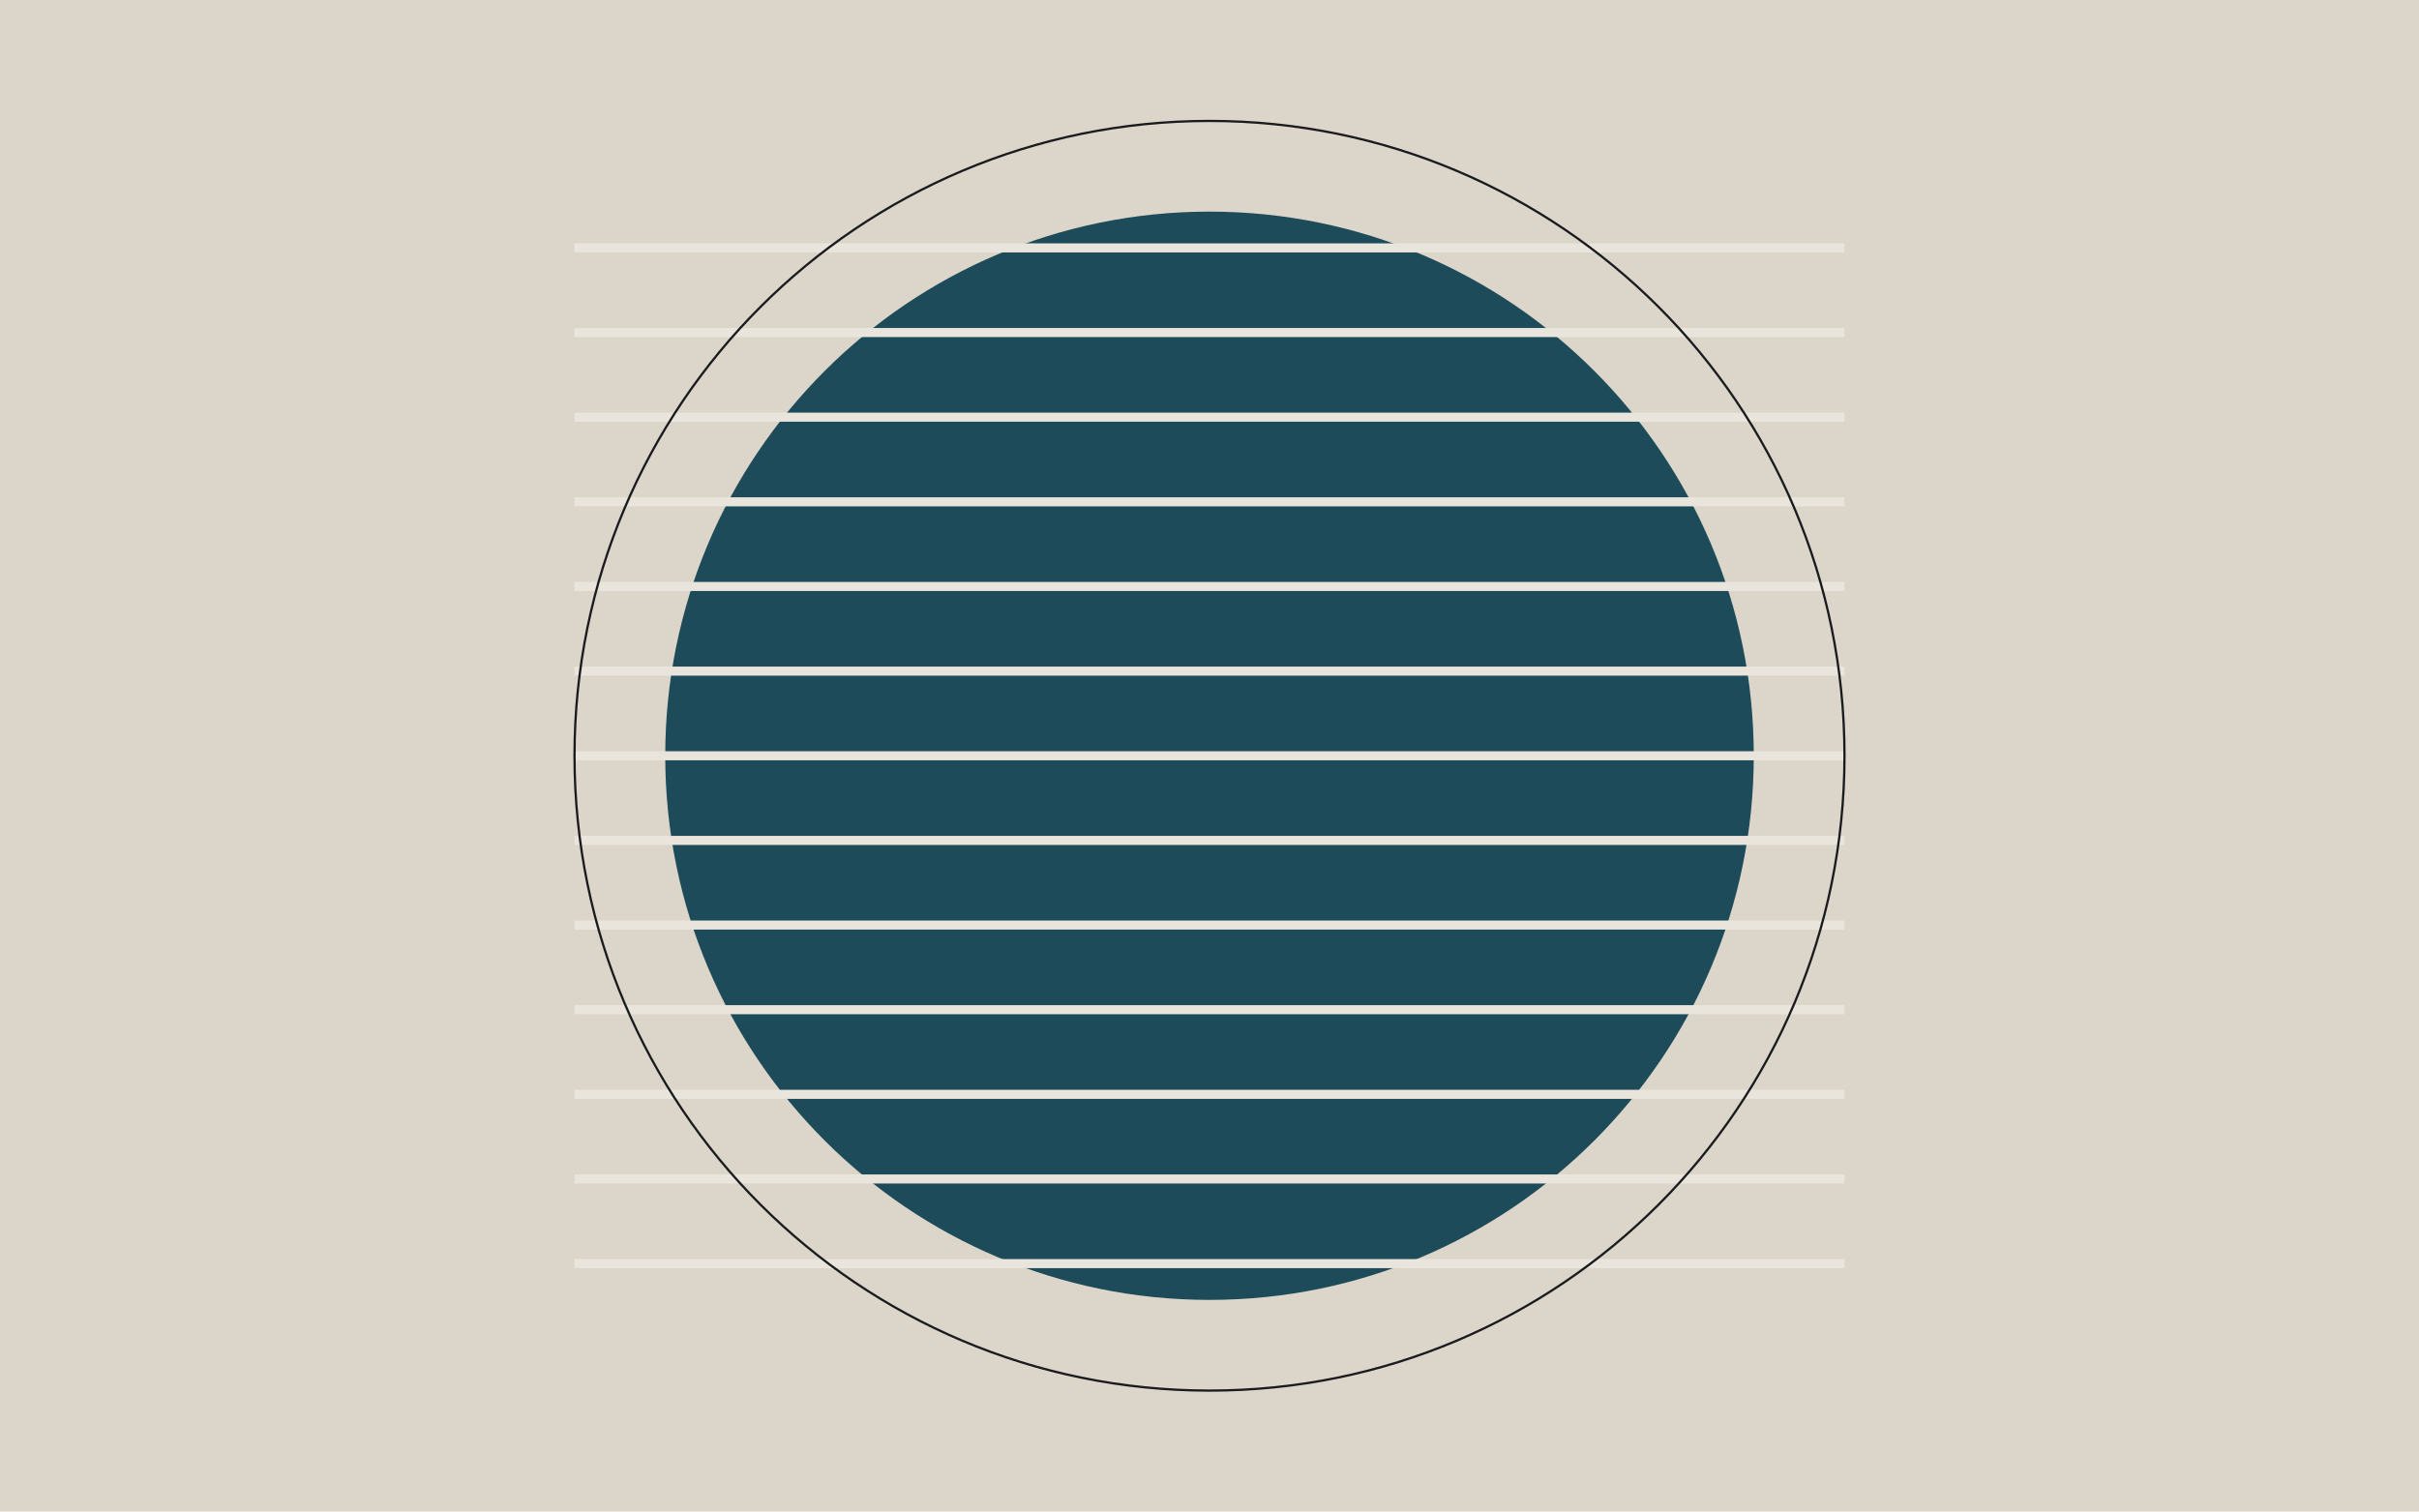
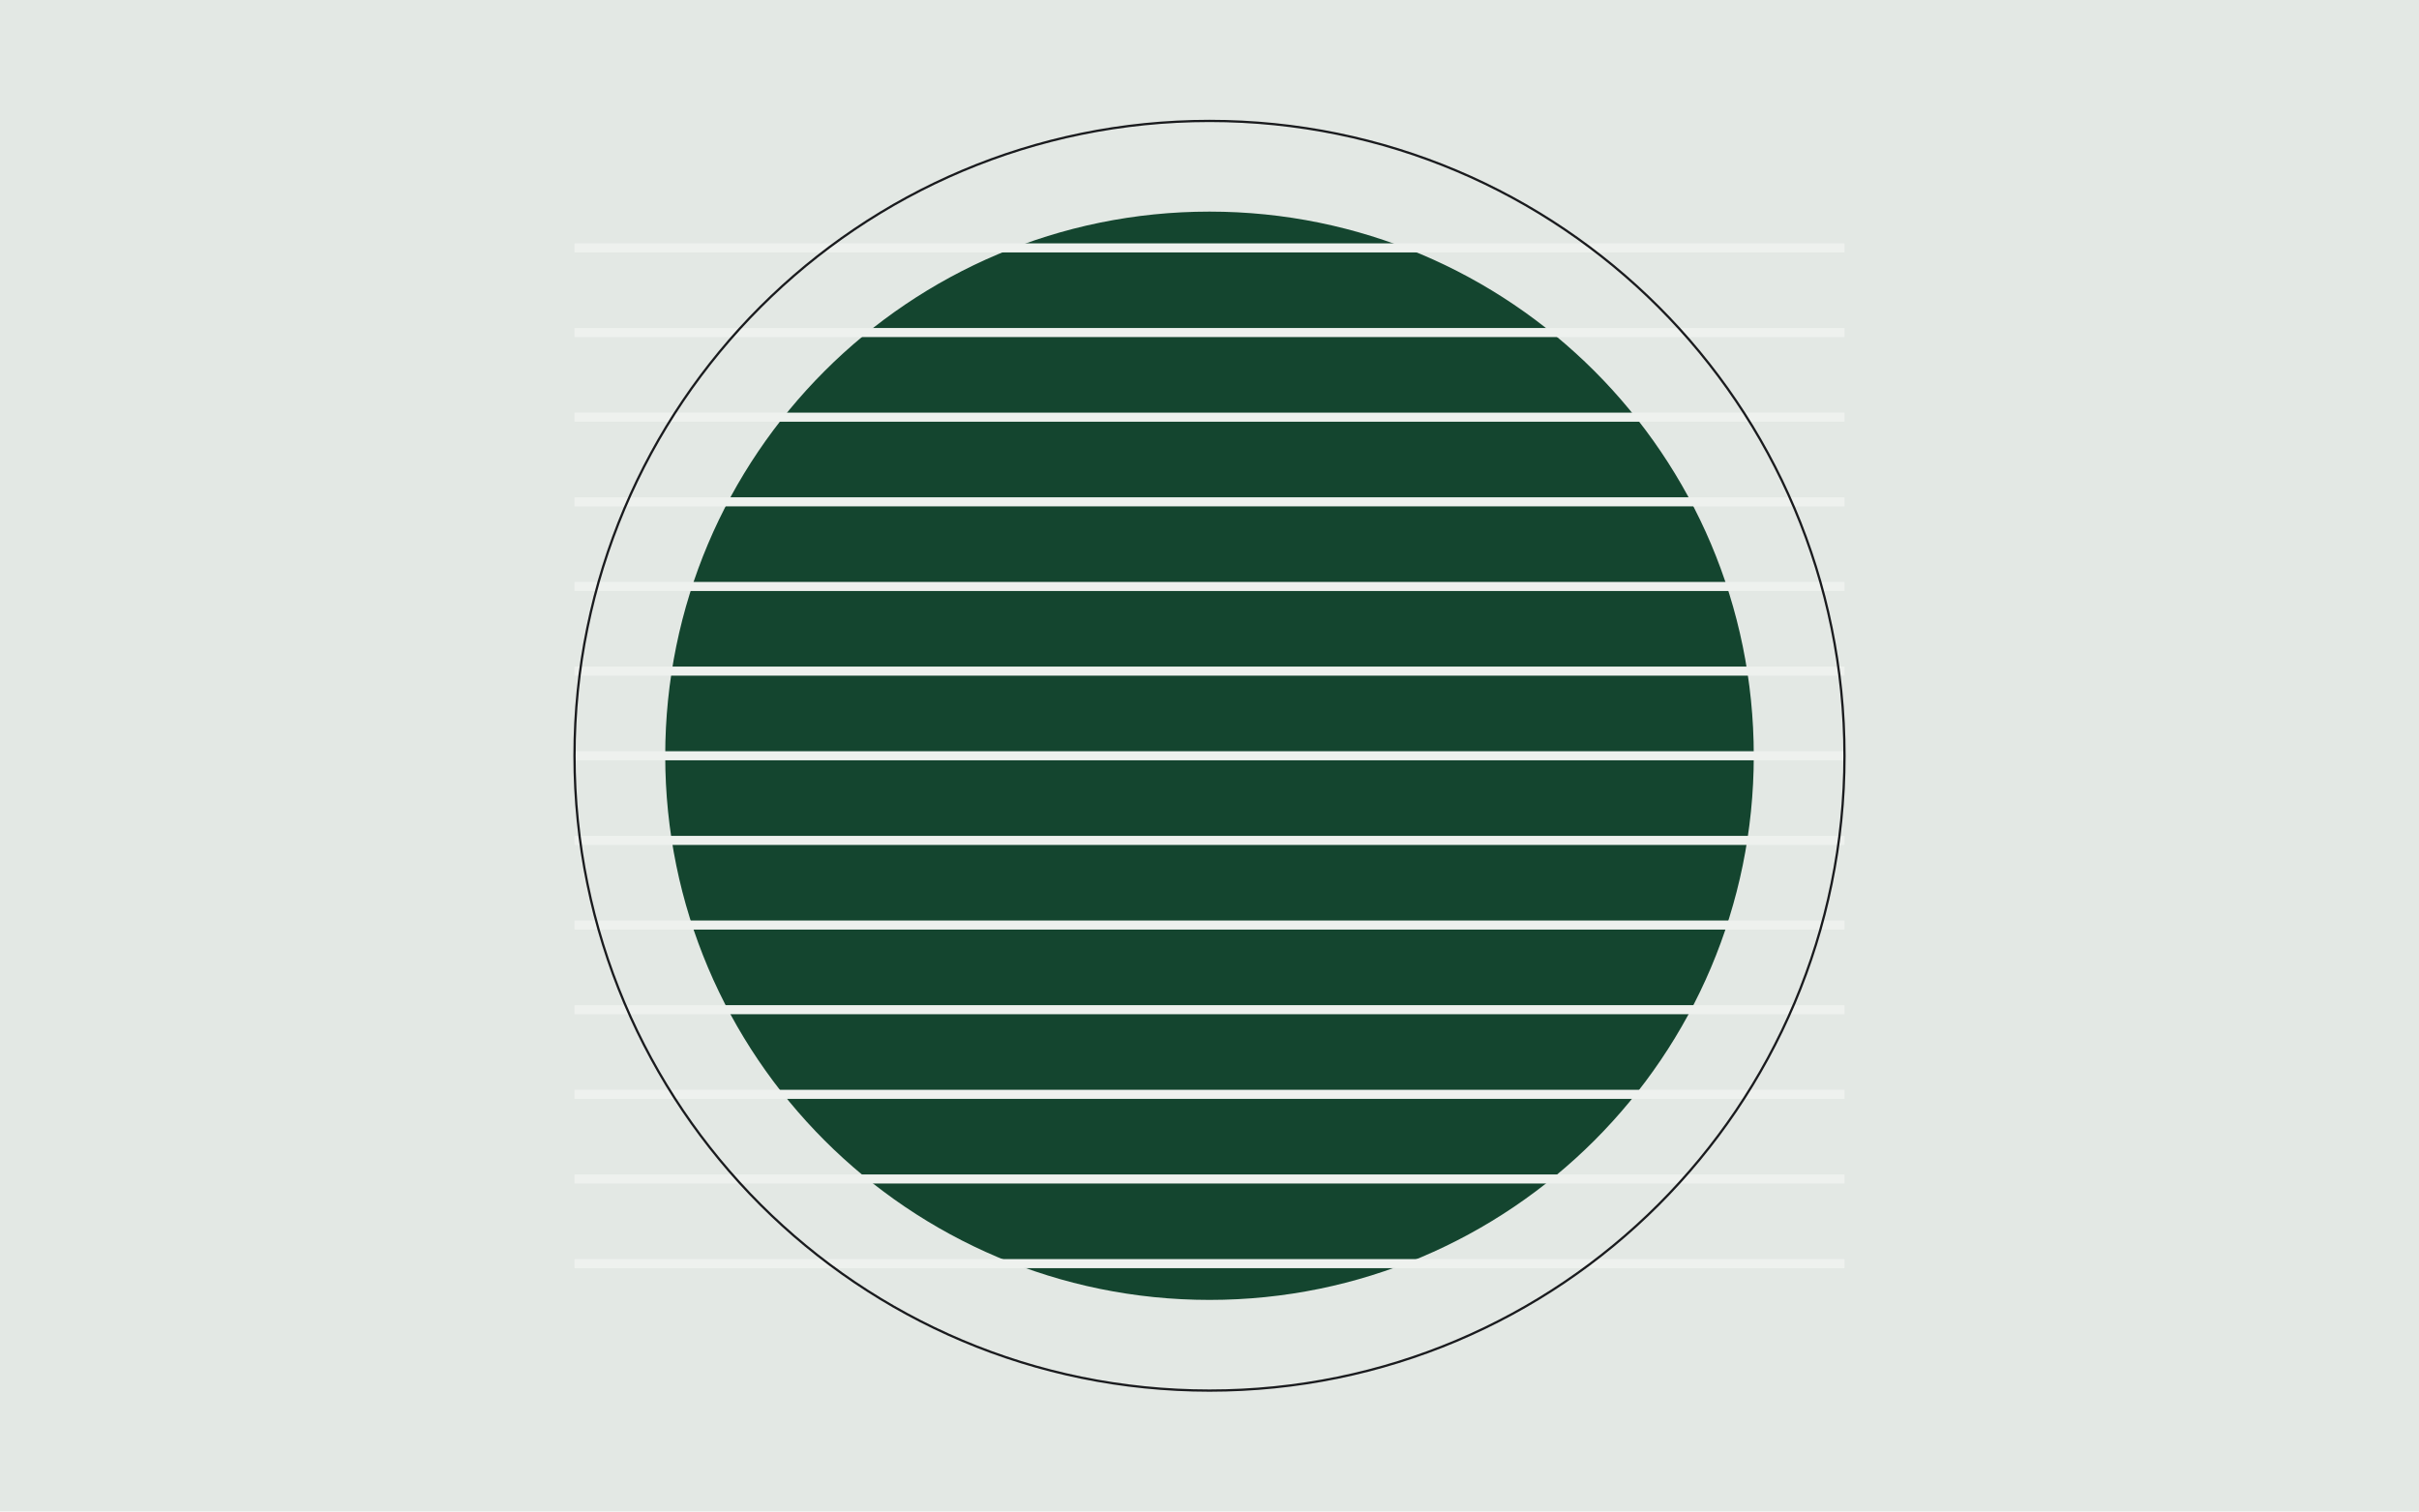
<svg xmlns="http://www.w3.org/2000/svg" viewBox="0 0 1600 1000" width="1600" height="1000">
-   <rect width="1600" height="1000" fill="#DCD6CA" />
-   <circle cx="800" cy="500" r="360" fill="#1D4B5A" />
-   <line x1="380" y1="164" x2="1220" y2="164" stroke="#E9E5DC" stroke-width="6" opacity="1" />
-   <line x1="380" y1="220" x2="1220" y2="220" stroke="#E9E5DC" stroke-width="6" opacity="1" />
-   <line x1="380" y1="276" x2="1220" y2="276" stroke="#E9E5DC" stroke-width="6" opacity="1" />
-   <line x1="380" y1="332" x2="1220" y2="332" stroke="#E9E5DC" stroke-width="6" opacity="1" />
-   <line x1="380" y1="388" x2="1220" y2="388" stroke="#E9E5DC" stroke-width="6" opacity="1" />
-   <line x1="380" y1="444" x2="1220" y2="444" stroke="#E9E5DC" stroke-width="6" opacity="1" />
-   <line x1="380" y1="500" x2="1220" y2="500" stroke="#E9E5DC" stroke-width="6" opacity="1" />
-   <line x1="380" y1="556" x2="1220" y2="556" stroke="#E9E5DC" stroke-width="6" opacity="1" />
-   <line x1="380" y1="612" x2="1220" y2="612" stroke="#E9E5DC" stroke-width="6" opacity="1" />
-   <line x1="380" y1="668" x2="1220" y2="668" stroke="#E9E5DC" stroke-width="6" opacity="1" />
-   <line x1="380" y1="724" x2="1220" y2="724" stroke="#E9E5DC" stroke-width="6" opacity="1" />
-   <line x1="380" y1="780" x2="1220" y2="780" stroke="#E9E5DC" stroke-width="6" opacity="1" />
-   <line x1="380" y1="836" x2="1220" y2="836" stroke="#E9E5DC" stroke-width="6" opacity="1" />
+   <rect width="1600" height="1000" fill="#E3E8E4" />
+   <circle cx="800" cy="500" r="360" fill="#14452F" />
+   <line x1="380" y1="164" x2="1220" y2="164" stroke="#EEF1EE" stroke-width="6" opacity="1" />
+   <line x1="380" y1="220" x2="1220" y2="220" stroke="#EEF1EE" stroke-width="6" opacity="1" />
+   <line x1="380" y1="276" x2="1220" y2="276" stroke="#EEF1EE" stroke-width="6" opacity="1" />
+   <line x1="380" y1="332" x2="1220" y2="332" stroke="#EEF1EE" stroke-width="6" opacity="1" />
+   <line x1="380" y1="388" x2="1220" y2="388" stroke="#EEF1EE" stroke-width="6" opacity="1" />
+   <line x1="380" y1="444" x2="1220" y2="444" stroke="#EEF1EE" stroke-width="6" opacity="1" />
+   <line x1="380" y1="500" x2="1220" y2="500" stroke="#EEF1EE" stroke-width="6" opacity="1" />
+   <line x1="380" y1="556" x2="1220" y2="556" stroke="#EEF1EE" stroke-width="6" opacity="1" />
+   <line x1="380" y1="612" x2="1220" y2="612" stroke="#EEF1EE" stroke-width="6" opacity="1" />
+   <line x1="380" y1="668" x2="1220" y2="668" stroke="#EEF1EE" stroke-width="6" opacity="1" />
+   <line x1="380" y1="724" x2="1220" y2="724" stroke="#EEF1EE" stroke-width="6" opacity="1" />
+   <line x1="380" y1="780" x2="1220" y2="780" stroke="#EEF1EE" stroke-width="6" opacity="1" />
+   <line x1="380" y1="836" x2="1220" y2="836" stroke="#EEF1EE" stroke-width="6" opacity="1" />
  <circle cx="800" cy="500" r="420" fill="none" stroke="#1A1B1E" stroke-width="1.5" />
</svg>
